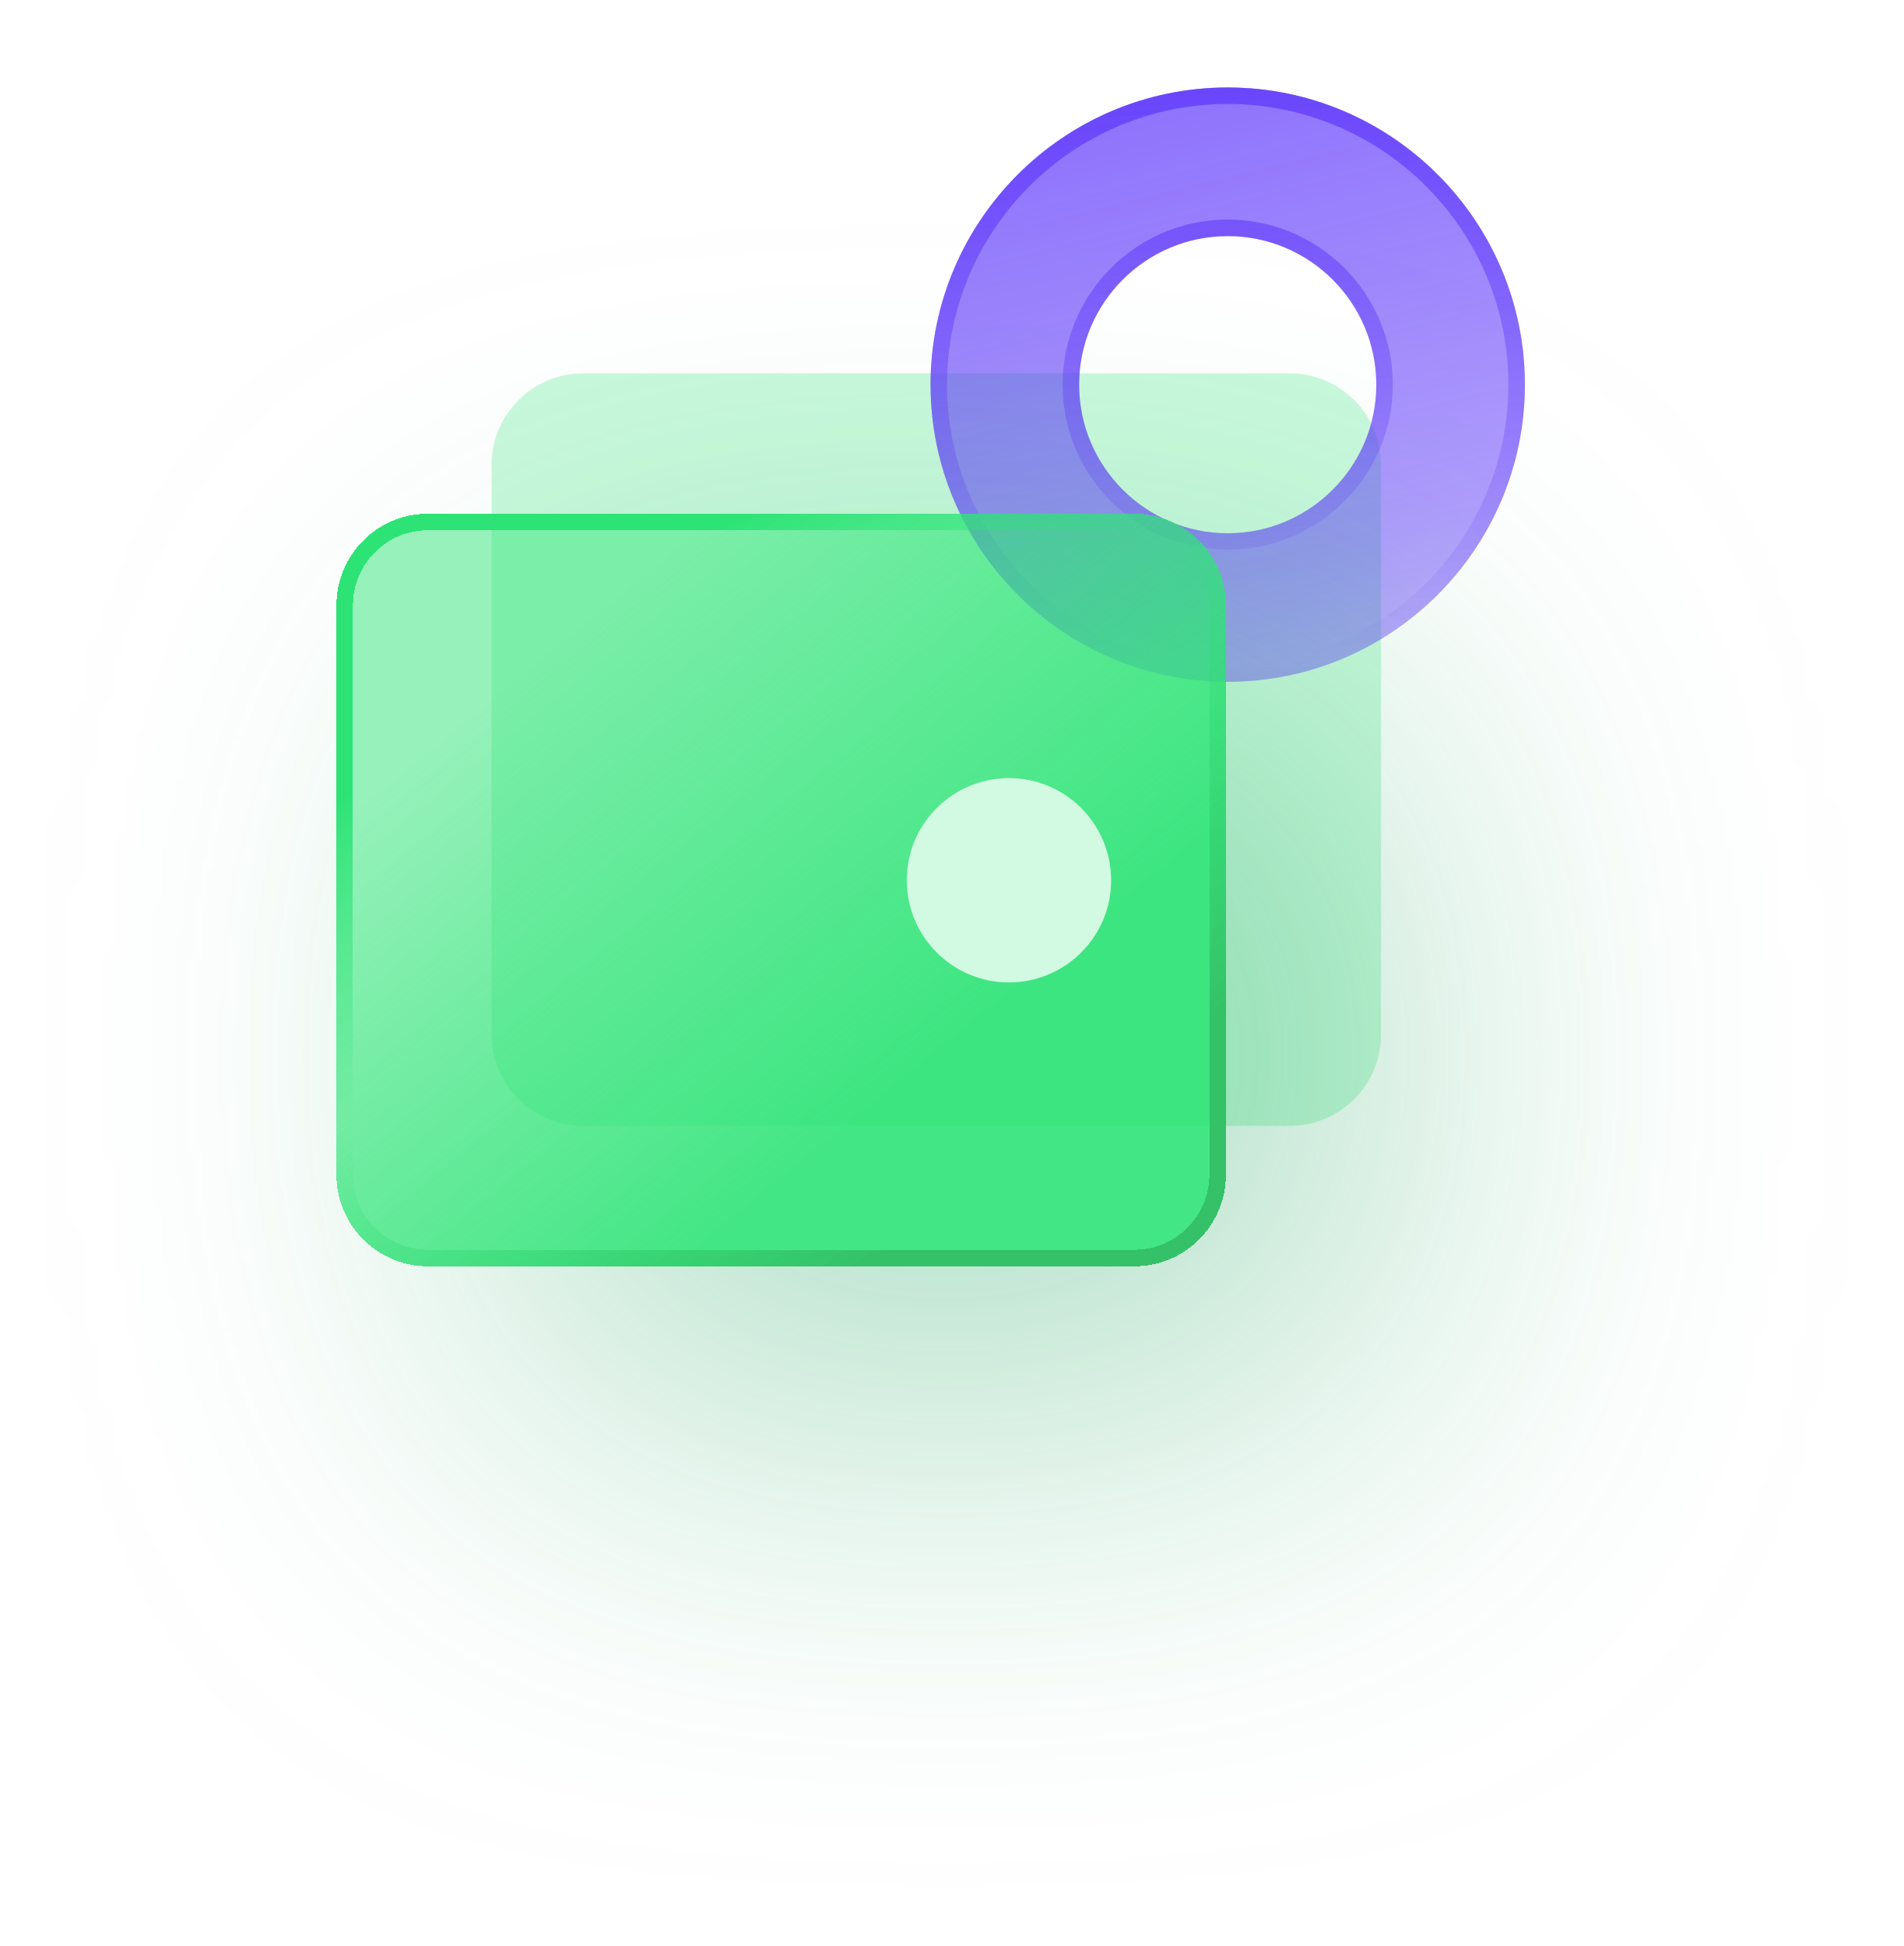
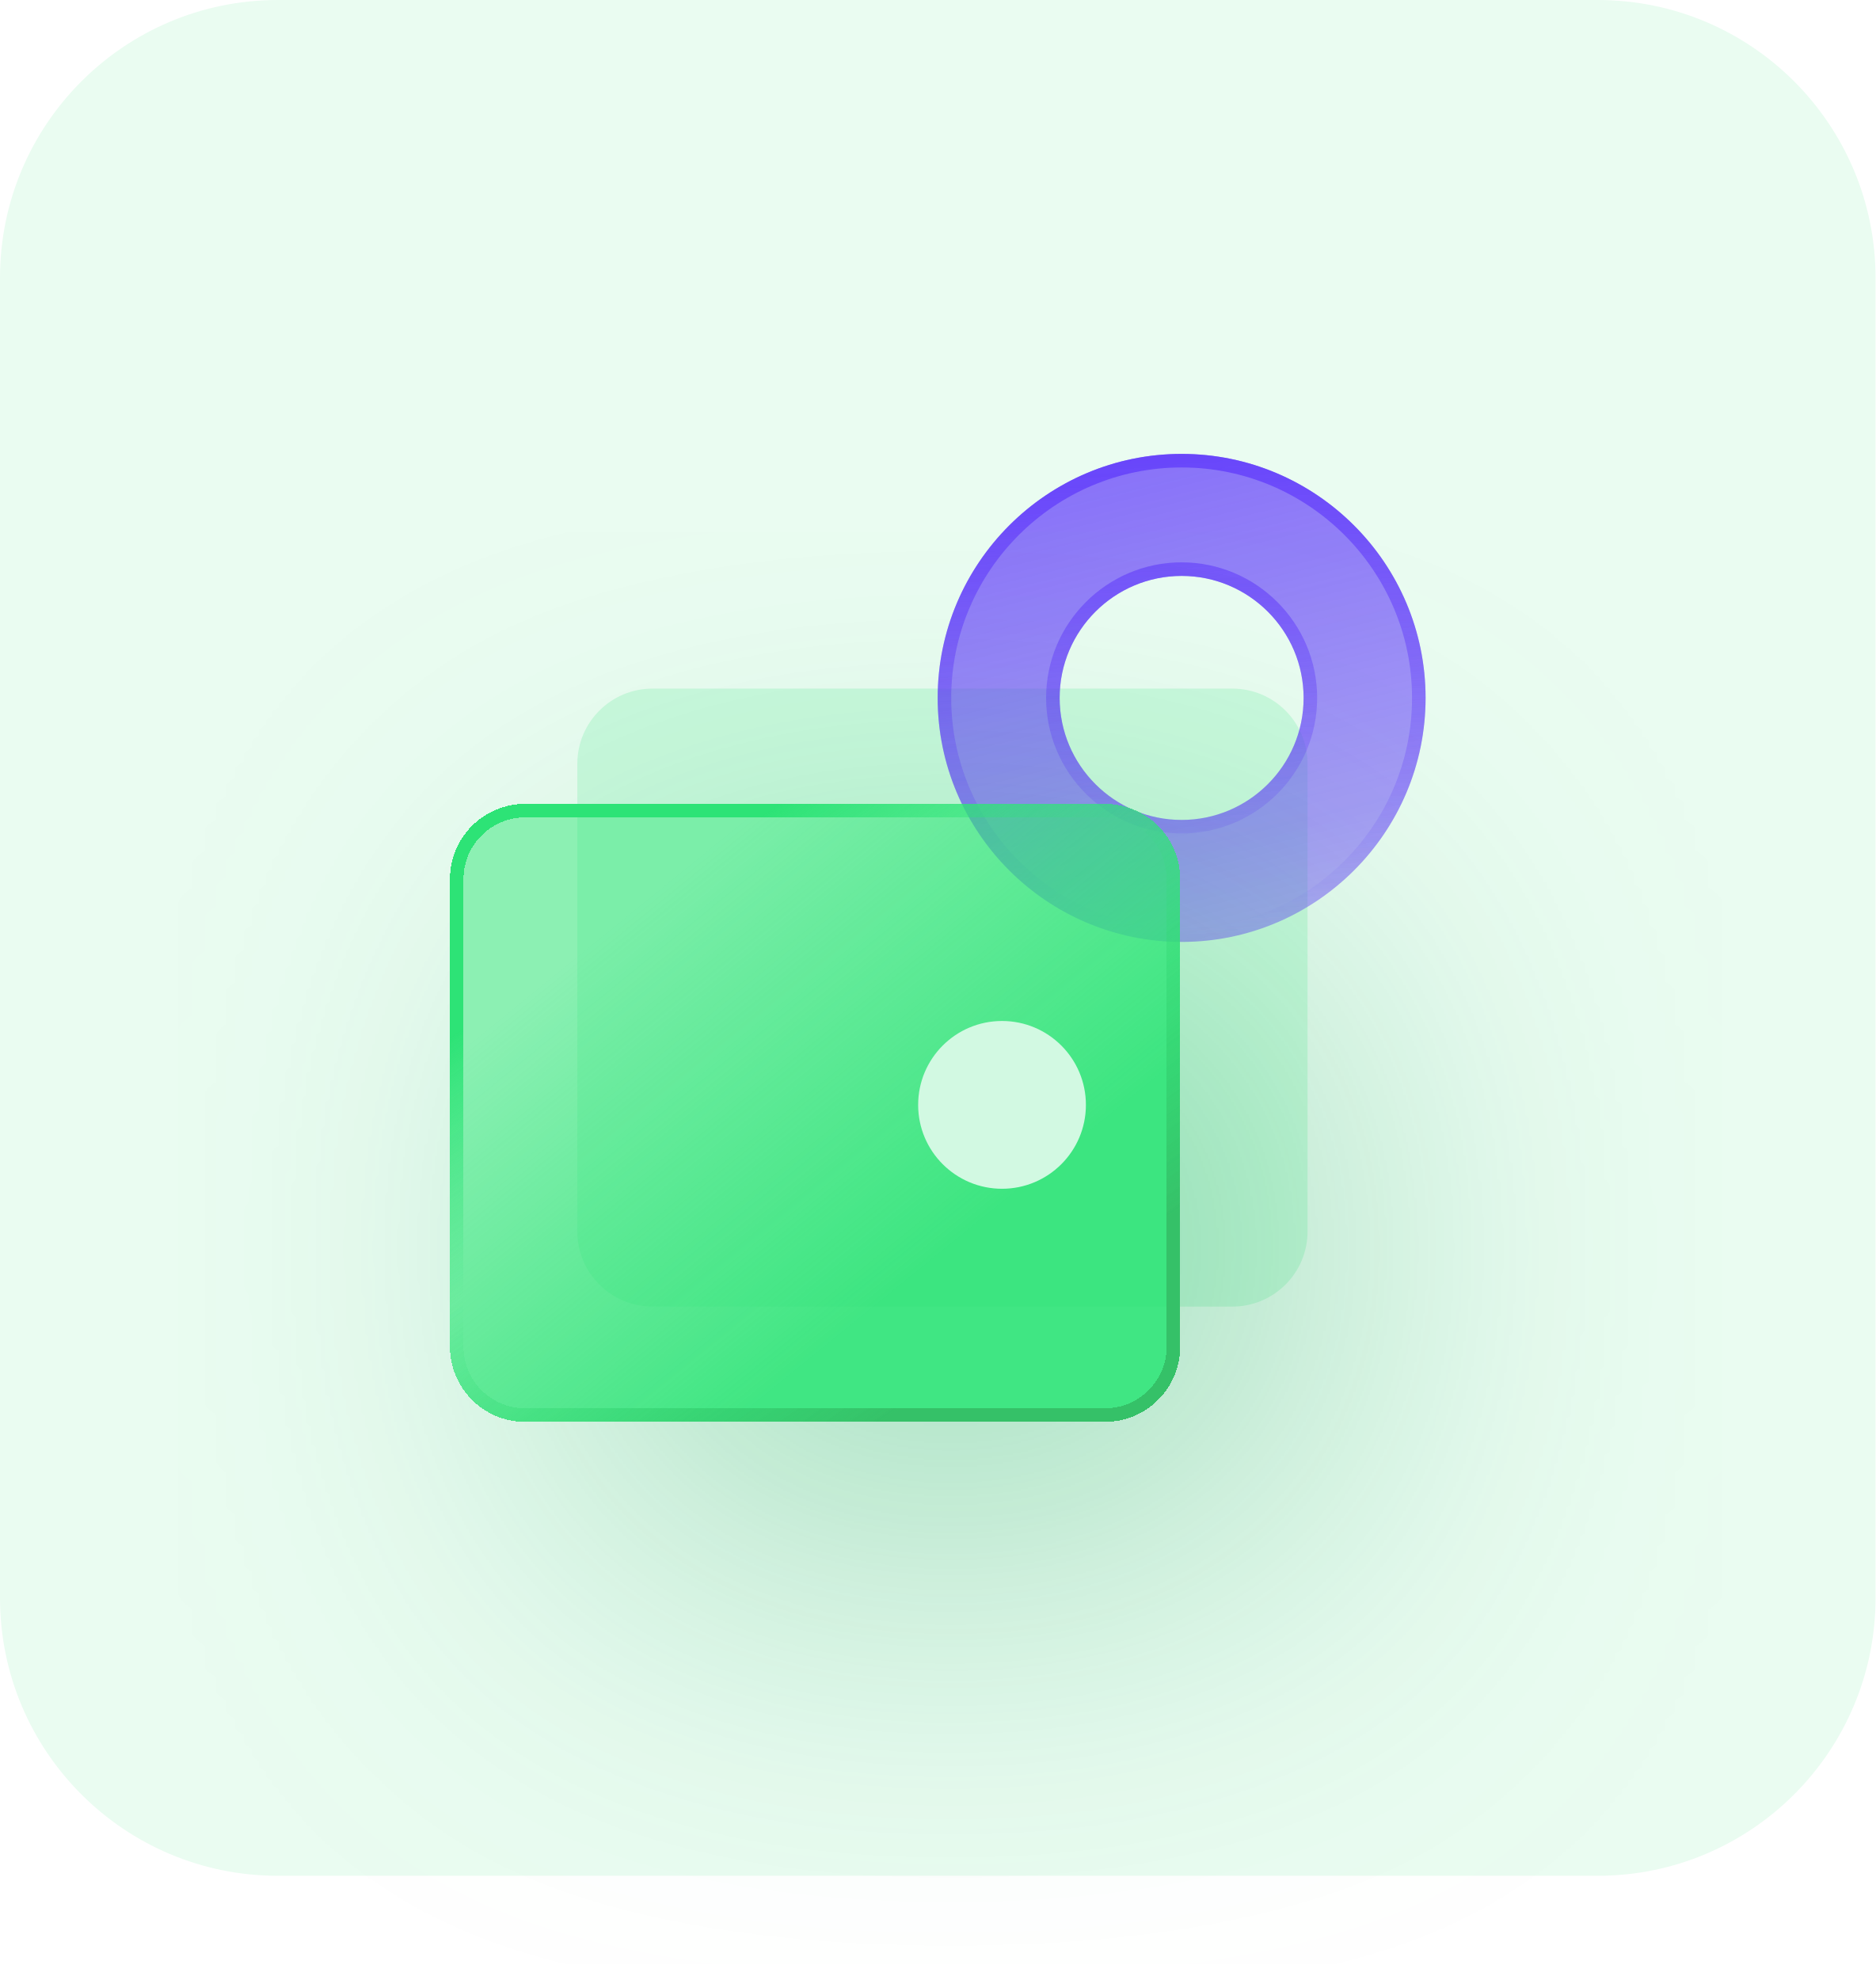
- <svg xmlns="http://www.w3.org/2000/svg" width="45" height="46" viewBox="0 0 45 46" fill="none">
-   <path d="M30.481 8.824H13.786C12.59 8.824 11.621 9.793 11.621 10.989V24.45C11.621 25.646 12.59 26.615 13.786 26.615H30.481C31.676 26.615 32.645 25.646 32.645 24.45V10.989C32.645 9.793 31.676 8.824 30.481 8.824Z" fill="#C9F8DC" />
-   <g filter="url(#filter0_b_2689_2019)">
-     <path d="M29.02 16.117C25.147 16.117 21.996 12.966 21.996 9.093C21.996 5.22 25.147 2.068 29.02 2.068C32.894 2.068 36.045 5.22 36.045 9.093C36.045 12.966 32.894 16.117 29.02 16.117ZM29.02 5.581C27.084 5.581 25.508 7.156 25.508 9.093C25.508 11.03 27.084 12.605 29.02 12.605C30.957 12.605 32.533 11.03 32.533 9.093C32.533 7.156 30.957 5.581 29.02 5.581Z" fill="url(#paint0_linear_2689_2019)" />
-     <path d="M29.02 15.922C25.255 15.922 22.191 12.858 22.191 9.093C22.191 5.327 25.255 2.263 29.02 2.263C32.786 2.263 35.85 5.327 35.85 9.093C35.85 12.858 32.786 15.922 29.02 15.922ZM29.02 5.385C26.976 5.385 25.313 7.048 25.313 9.093C25.313 11.137 26.976 12.8 29.02 12.8C31.065 12.8 32.728 11.137 32.728 9.093C32.728 7.048 31.065 5.385 29.02 5.385Z" stroke="url(#paint1_linear_2689_2019)" stroke-width="0.39" />
+ <svg xmlns="http://www.w3.org/2000/svg" width="54" height="57" viewBox="0 0 54 57" fill="none">
+   <rect width="54" height="54" rx="8" fill="#EAFCF1" />
+   <path d="M35.482 19.823H18.787C17.591 19.823 16.622 20.793 16.622 21.988V35.45C16.622 36.645 17.591 37.614 18.787 37.614H35.482C36.677 37.614 37.647 36.645 37.647 35.45V21.988C37.647 20.793 36.677 19.823 35.482 19.823Z" fill="#C9F8DC" />
+   <g filter="url(#filter0_b_3308_1387)">
+     <path d="M34.021 27.116C30.148 27.116 26.997 23.965 26.997 20.092C26.997 16.219 30.148 13.067 34.021 13.067C37.894 13.067 41.045 16.219 41.045 20.092C41.045 23.965 37.894 27.116 34.021 27.116ZM34.021 16.58C32.085 16.58 30.509 18.155 30.509 20.092C30.509 22.029 32.085 23.604 34.021 23.604C35.958 23.604 37.533 22.029 37.533 20.092C37.533 18.155 35.958 16.58 34.021 16.58Z" fill="url(#paint0_linear_3308_1387)" />
+     <path d="M34.021 26.921C30.256 26.921 27.192 23.857 27.192 20.092C27.192 16.326 30.256 13.262 34.021 13.262C37.787 13.262 40.85 16.326 40.85 20.092C40.85 23.857 37.787 26.921 34.021 26.921ZM34.021 16.384C31.977 16.384 30.314 18.047 30.314 20.092C30.314 22.136 31.977 23.799 34.021 23.799C36.066 23.799 37.728 22.136 37.728 20.092C37.728 18.047 36.066 16.384 34.021 16.384Z" stroke="url(#paint1_linear_3308_1387)" stroke-width="0.39" />
  </g>
-   <g filter="url(#filter1_bd_2689_2019)">
-     <path d="M26.813 12.143H10.118C8.922 12.143 7.953 13.112 7.953 14.307V27.769C7.953 28.964 8.922 29.933 10.118 29.933H26.813C28.008 29.933 28.977 28.964 28.977 27.769V14.307C28.977 13.112 28.008 12.143 26.813 12.143Z" fill="url(#paint2_linear_2689_2019)" shape-rendering="crispEdges" />
-     <path d="M10.118 12.338H26.813C27.901 12.338 28.782 13.22 28.782 14.307V27.769C28.782 28.857 27.901 29.738 26.813 29.738H10.118C9.03 29.738 8.148 28.857 8.148 27.769V14.307C8.148 13.22 9.03 12.338 10.118 12.338Z" stroke="url(#paint3_linear_2689_2019)" stroke-width="0.39" shape-rendering="crispEdges" />
+   <g filter="url(#filter1_bd_3308_1387)">
+     <path d="M31.814 23.142H15.119C13.924 23.142 12.954 24.111 12.954 25.306V38.768C12.954 39.963 13.924 40.932 15.119 40.932H31.814C33.01 40.932 33.979 39.963 33.979 38.768V25.306C33.979 24.111 33.01 23.142 31.814 23.142Z" fill="url(#paint2_linear_3308_1387)" shape-rendering="crispEdges" />
+     <path d="M15.119 23.337H31.814C32.902 23.337 33.784 24.219 33.784 25.306V38.768C33.784 39.856 32.902 40.737 31.814 40.737H15.119C14.031 40.737 13.15 39.856 13.15 38.768V25.306C13.15 24.219 14.031 23.337 15.119 23.337Z" stroke="url(#paint3_linear_3308_1387)" stroke-width="0.39" shape-rendering="crispEdges" />
  </g>
-   <path d="M23.849 18.393H23.849C22.515 18.393 21.434 19.474 21.434 20.808V20.808C21.434 22.142 22.515 23.223 23.849 23.223H23.849C25.183 23.223 26.264 22.142 26.264 20.808V20.808C26.264 19.474 25.183 18.393 23.849 18.393Z" fill="#D2F9E2" />
+   <path d="M28.85 29.392H28.85C27.516 29.392 26.435 30.473 26.435 31.807V31.807C26.435 33.141 27.516 34.222 28.85 34.222H28.85C30.184 34.222 31.265 33.141 31.265 31.807V31.807C31.265 30.473 30.184 29.392 28.85 29.392Z" fill="#D2F9E2" />
  <defs>
-     <filter id="filter0_b_2689_2019" x="20.435" y="0.507" width="17.169" height="17.171" filterUnits="userSpaceOnUse" color-interpolation-filters="sRGB">
+     <filter id="filter0_b_3308_1387" x="25.436" y="11.506" width="17.171" height="17.171" filterUnits="userSpaceOnUse" color-interpolation-filters="sRGB">
      <feFlood flood-opacity="0" result="BackgroundImageFix" />
      <feGaussianBlur in="BackgroundImageFix" stdDeviation="0.78" />
-       <feComposite in2="SourceAlpha" operator="in" result="effect1_backgroundBlur_2689_2019" />
-       <feBlend mode="normal" in="SourceGraphic" in2="effect1_backgroundBlur_2689_2019" result="shape" />
+       <feComposite in2="SourceAlpha" operator="in" result="effect1_backgroundBlur_3308_1387" />
+       <feBlend mode="normal" in="SourceGraphic" in2="effect1_backgroundBlur_3308_1387" result="shape" />
    </filter>
-     <filter id="filter1_bd_2689_2019" x="0.148" y="4.338" width="44.438" height="41.206" filterUnits="userSpaceOnUse" color-interpolation-filters="sRGB">
+     <filter id="filter1_bd_3308_1387" x="5.15" y="15.337" width="44.439" height="41.205" filterUnits="userSpaceOnUse" color-interpolation-filters="sRGB">
      <feFlood flood-opacity="0" result="BackgroundImageFix" />
      <feGaussianBlur in="BackgroundImageFix" stdDeviation="3.902" />
-       <feComposite in2="SourceAlpha" operator="in" result="effect1_backgroundBlur_2689_2019" />
+       <feComposite in2="SourceAlpha" operator="in" result="effect1_backgroundBlur_3308_1387" />
      <feColorMatrix in="SourceAlpha" type="matrix" values="0 0 0 0 0 0 0 0 0 0 0 0 0 0 0 0 0 0 127 0" result="hardAlpha" />
      <feOffset dx="3.902" dy="3.902" />
      <feGaussianBlur stdDeviation="5.854" />
      <feComposite in2="hardAlpha" operator="out" />
      <feColorMatrix type="matrix" values="0 0 0 0 0.02 0 0 0 0 0.6 0 0 0 0 0.29 0 0 0 0.3 0" />
-       <feBlend mode="normal" in2="effect1_backgroundBlur_2689_2019" result="effect2_dropShadow_2689_2019" />
-       <feBlend mode="normal" in="SourceGraphic" in2="effect2_dropShadow_2689_2019" result="shape" />
+       <feBlend mode="normal" in2="effect1_backgroundBlur_3308_1387" result="effect2_dropShadow_3308_1387" />
+       <feBlend mode="normal" in="SourceGraphic" in2="effect2_dropShadow_3308_1387" result="shape" />
    </filter>
-     <linearGradient id="paint0_linear_2689_2019" x1="31.865" y1="26.567" x2="24.189" y2="-4.543" gradientUnits="userSpaceOnUse">
+     <linearGradient id="paint0_linear_3308_1387" x1="36.865" y1="37.566" x2="29.19" y2="6.456" gradientUnits="userSpaceOnUse">
      <stop offset="0.082" stop-color="#8566FF" stop-opacity="0.3" />
      <stop offset="0.424" stop-color="#5F38FB" stop-opacity="0.5" />
      <stop offset="0.762" stop-color="#5F38FB" stop-opacity="0.7" />
    </linearGradient>
-     <linearGradient id="paint1_linear_2689_2019" x1="29.02" y1="32.837" x2="27.184" y2="-8.882" gradientUnits="userSpaceOnUse">
+     <linearGradient id="paint1_linear_3308_1387" x1="34.021" y1="43.836" x2="32.185" y2="2.117" gradientUnits="userSpaceOnUse">
      <stop offset="0.137" stop-color="#AF9BFD" />
      <stop offset="0.41" stop-color="#5F38FB" stop-opacity="0" />
      <stop offset="0.835" stop-color="#5F38FB" />
    </linearGradient>
-     <linearGradient id="paint2_linear_2689_2019" x1="8.36" y1="12.143" x2="26.875" y2="34.919" gradientUnits="userSpaceOnUse">
+     <linearGradient id="paint2_linear_3308_1387" x1="13.361" y1="23.142" x2="31.877" y2="45.918" gradientUnits="userSpaceOnUse">
      <stop offset="0.182" stop-color="#2DE376" stop-opacity="0.5" />
      <stop offset="0.64" stop-color="#2DE376" stop-opacity="0.9" />
    </linearGradient>
-     <linearGradient id="paint3_linear_2689_2019" x1="7.953" y1="10.072" x2="24.553" y2="33.422" gradientUnits="userSpaceOnUse">
+     <linearGradient id="paint3_linear_3308_1387" x1="12.954" y1="21.072" x2="29.554" y2="44.421" gradientUnits="userSpaceOnUse">
      <stop offset="0.25" stop-color="#2DE376" />
      <stop offset="0.471" stop-color="#2DE376" stop-opacity="0" />
      <stop offset="0.817" stop-color="#35C168" />
    </linearGradient>
  </defs>
</svg>
